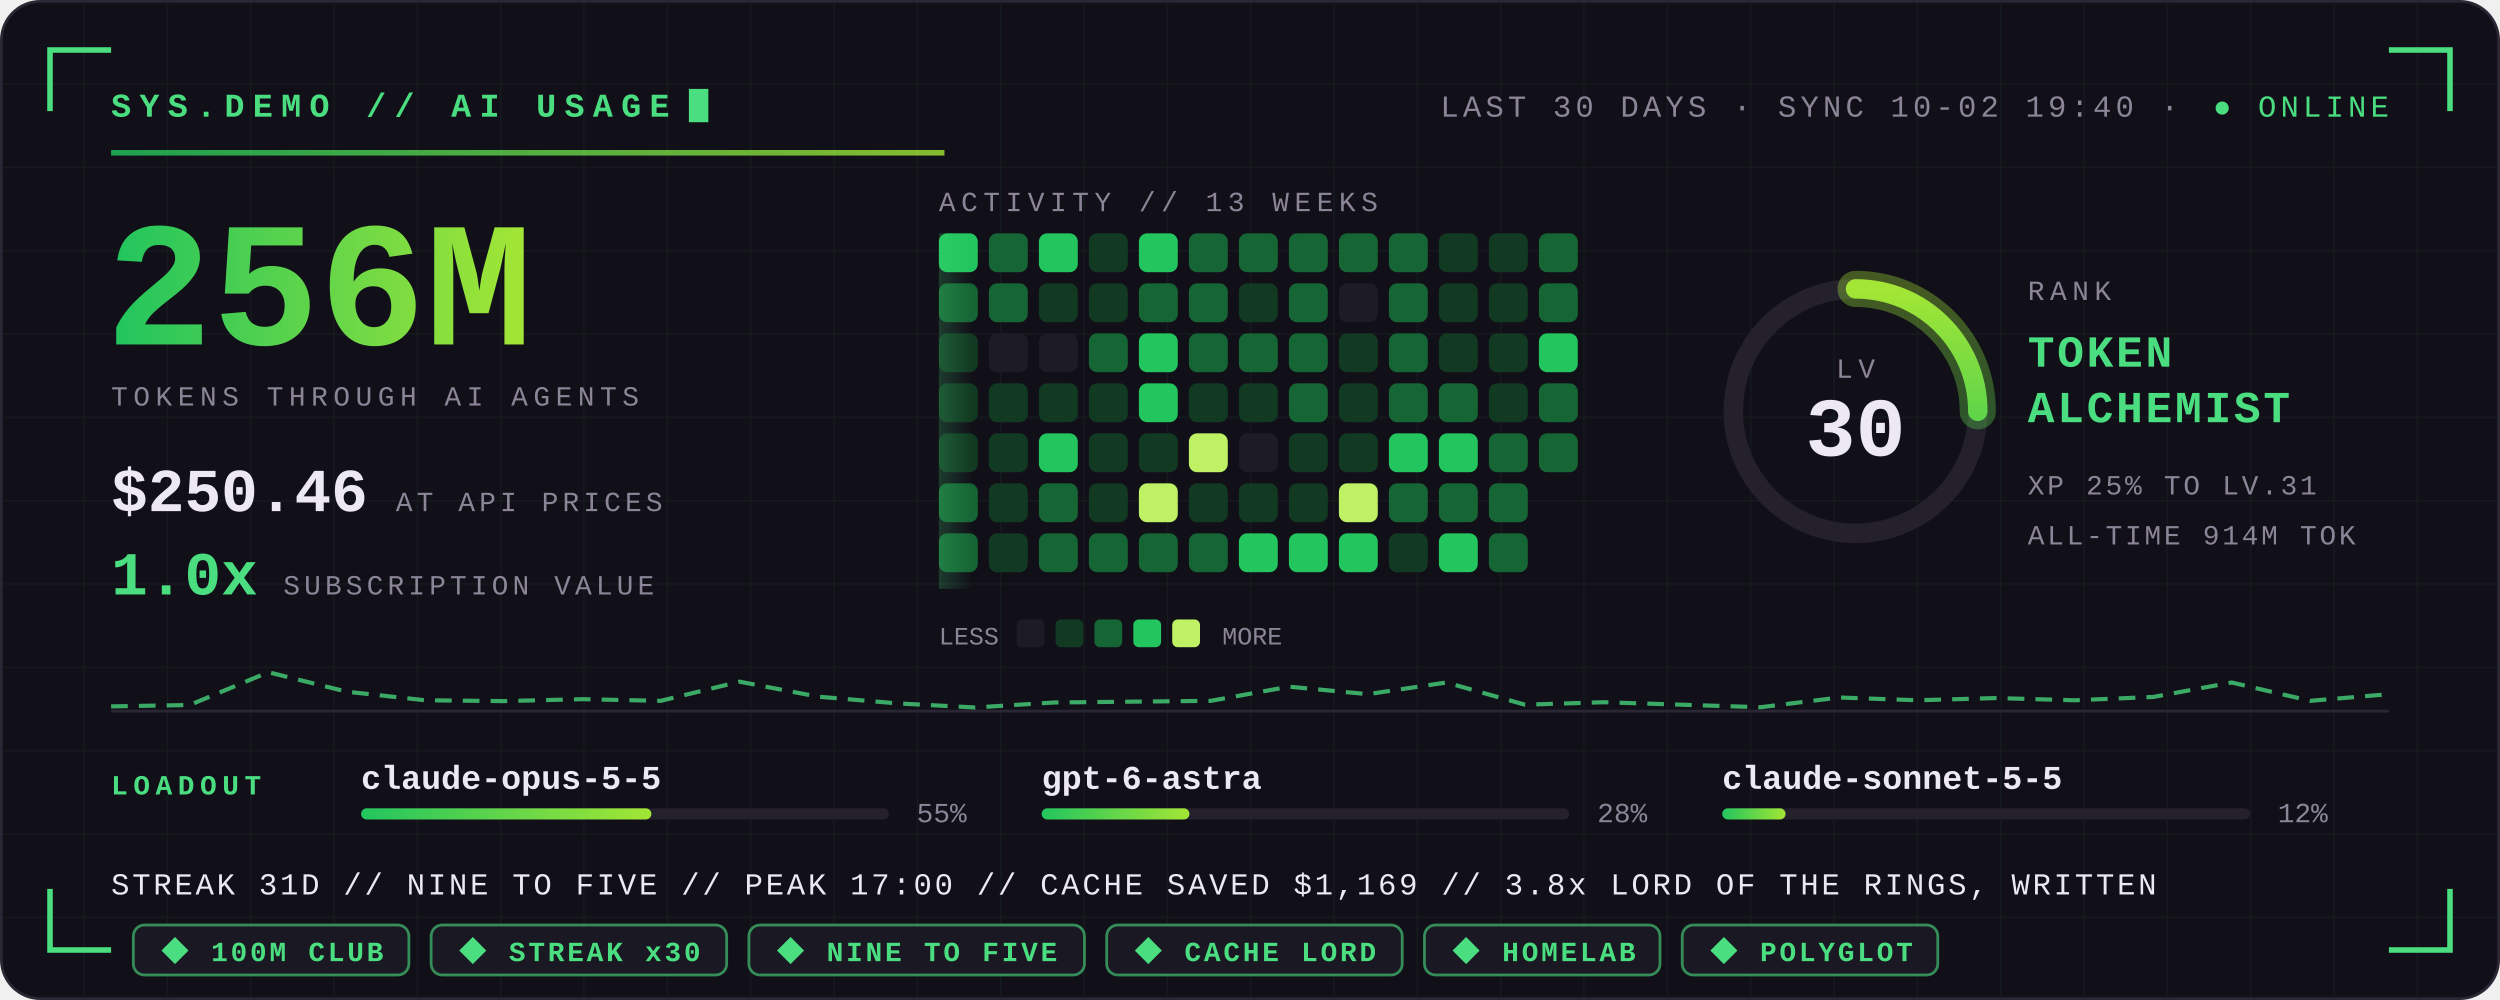
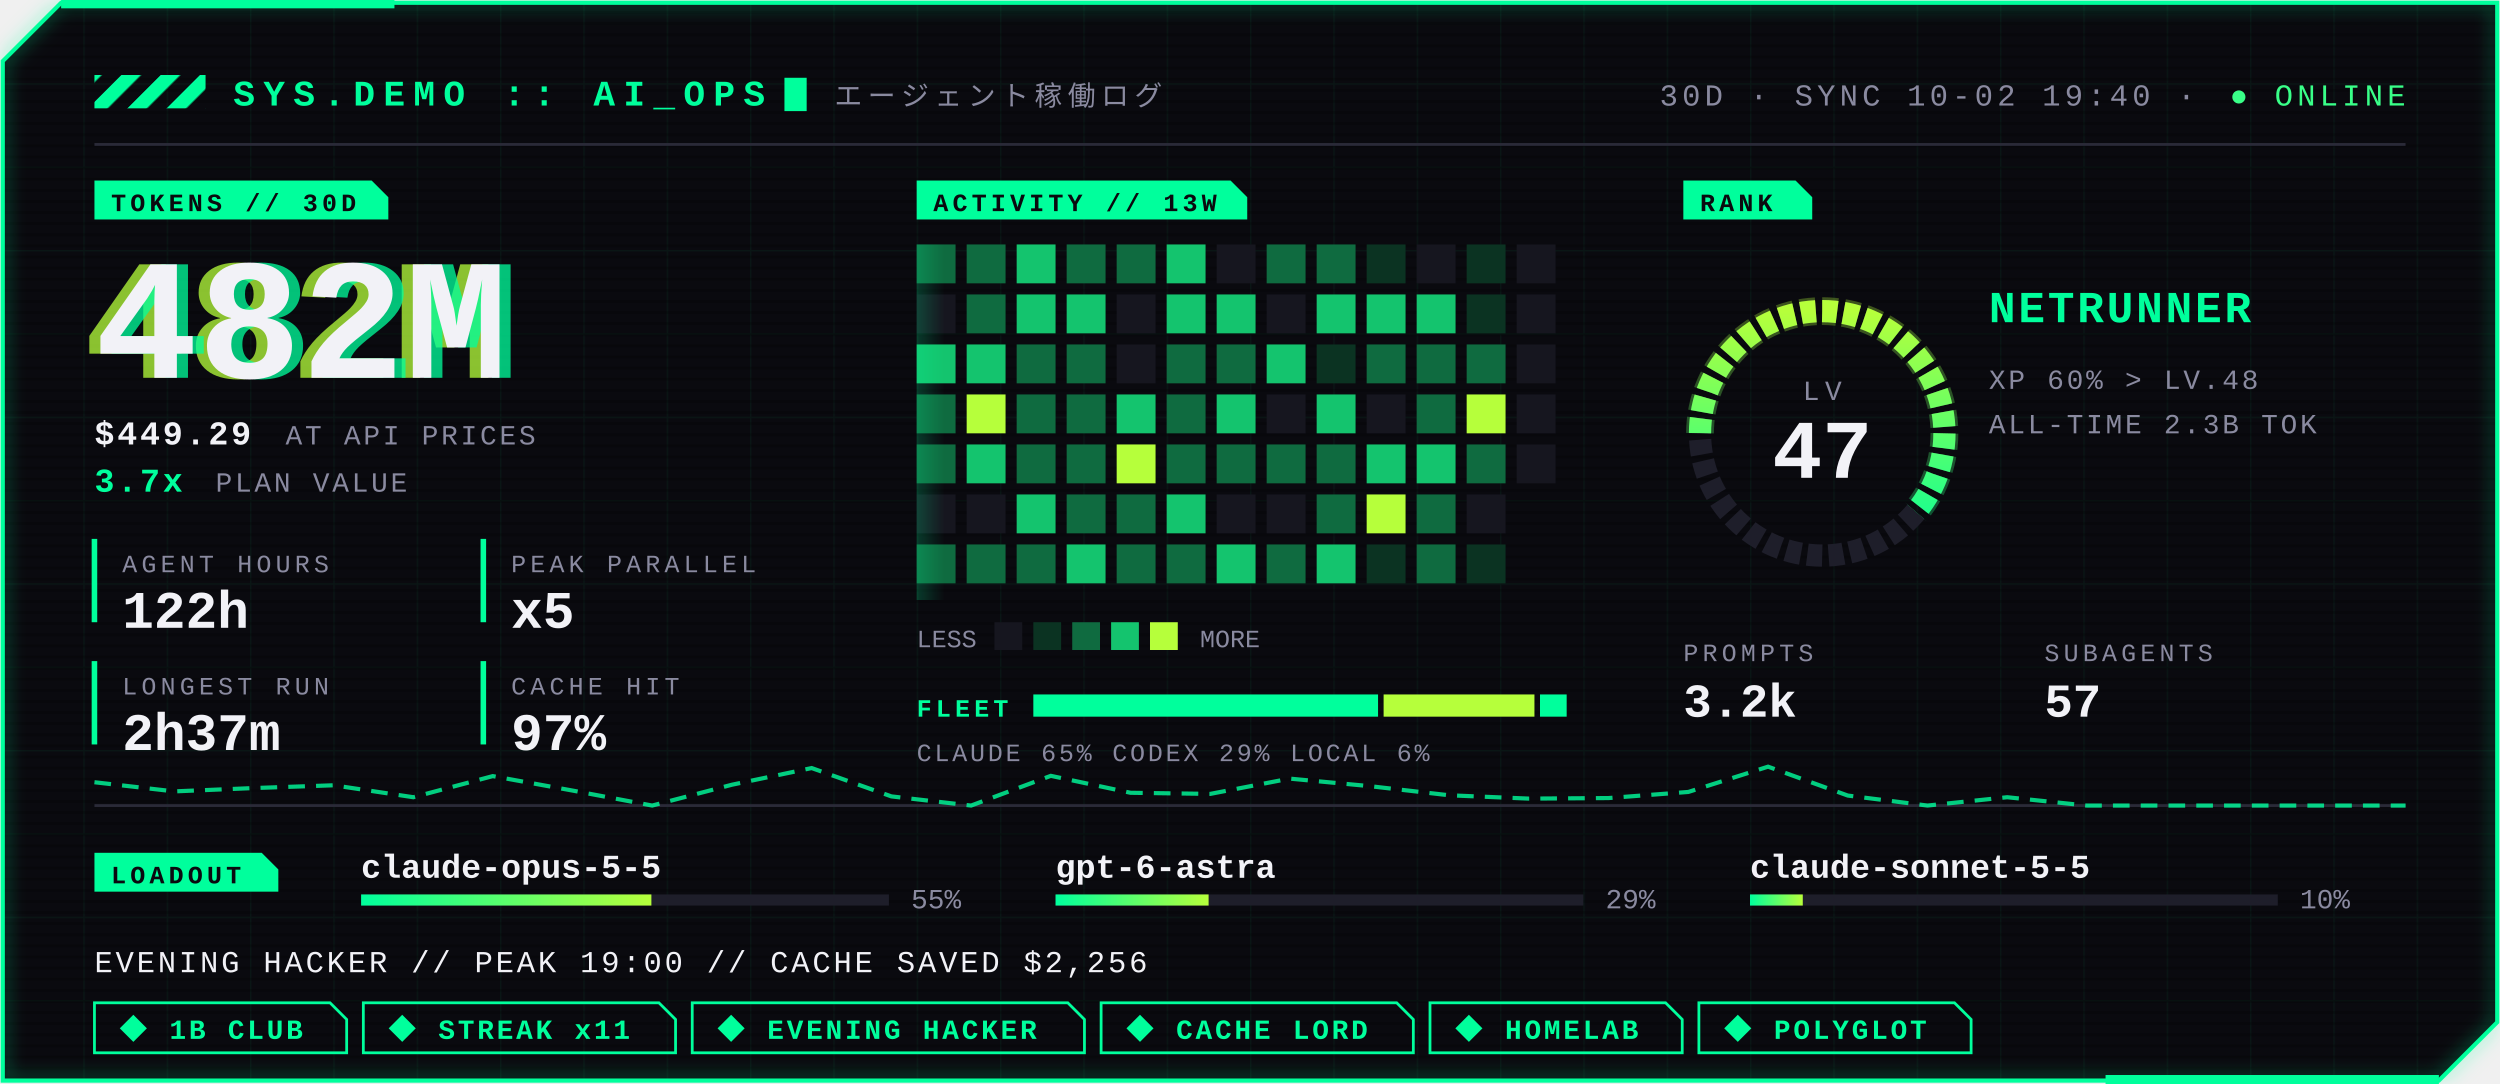
- <svg xmlns="http://www.w3.org/2000/svg" width="900" height="360" viewBox="0 0 900 360" role="img" aria-label="SYS.DEMO // AI USAGE · LAST 30 DAYS · 256M tokens">
-   <style>text{font-family:'JetBrains Mono','Fira Code','SF Mono',Menlo,Consolas,'Liberation Mono','Noto Sans Mono CJK TC',monospace}.sc{animation:sc 5s linear infinite}@keyframes sc{0%{transform:translateX(0)}100%{transform:translateX(250px)}}.rg{animation:rg 3s ease-in-out infinite}@keyframes rg{50%{opacity:.15}}.pl{stroke-dasharray:6 4;animation:pl 2s linear infinite}@keyframes pl{to{stroke-dashoffset:-20}}.on{animation:on 1.6s steps(2) infinite}@keyframes on{50%{opacity:.25}}.cu{animation:cu 1s steps(2) infinite}@keyframes cu{50%{opacity:0}}@media (prefers-reduced-motion:reduce){.sc,.rg,.pl,.on,.cu{animation:none}}</style>
+ <svg xmlns="http://www.w3.org/2000/svg" width="900" height="390" viewBox="0 0 900 390" role="img" aria-label="SYS.DEMO :: AI_OPS · 30D · 482M tokens · 121.8 agent hours">
+   <style>text{font-family:'JetBrains Mono','Fira Code','SF Mono',Menlo,Consolas,'Liberation Mono','Noto Sans Mono CJK TC',monospace}.sc{animation:sc 5s linear infinite}@keyframes sc{to{transform:translateX(250px)}}.rg{animation:rg 3s ease-in-out infinite}@keyframes rg{50%{opacity:.1}}.pl{stroke-dasharray:6 4;animation:pl 2s linear infinite}@keyframes pl{to{stroke-dashoffset:-20}}.on{animation:on 1.6s steps(2) infinite}@keyframes on{50%{opacity:.25}}.cu{animation:cu 1s steps(2) infinite}@keyframes cu{50%{opacity:0}}.g1{animation:g1 3.7s steps(1) infinite}.g2{animation:g2 3.7s steps(1) infinite}@keyframes g1{0%,88%,100%{transform:none}90%{transform:translate(-5px,-2px)}93%{transform:translate(4px,1px)}}@keyframes g2{0%,88%,100%{transform:none}90%{transform:translate(5px,2px)}93%{transform:translate(-3px,-1px)}}@media (prefers-reduced-motion:reduce){.sc,.rg,.pl,.on,.cu,.g1,.g2{animation:none}}</style>
  <defs>
    <linearGradient id="ac" x1="0" x2="1">
-       <stop offset="0" stop-color="#22c55e" />
-       <stop offset="1" stop-color="#a3e635" />
+       <stop offset="0" stop-color="#00ff9c" />
+       <stop offset="1" stop-color="#b6ff3b" />
    </linearGradient>
    <linearGradient id="sw" x1="0" x2="1">
-       <stop offset="0" stop-color="#4ade80" stop-opacity="0" />
-       <stop offset=".5" stop-color="#4ade80" stop-opacity=".35" />
-       <stop offset="1" stop-color="#4ade80" stop-opacity="0" />
+       <stop offset="0" stop-color="#00ff9c" stop-opacity="0" />
+       <stop offset=".5" stop-color="#00ff9c" stop-opacity=".4" />
+       <stop offset="1" stop-color="#00ff9c" stop-opacity="0" />
    </linearGradient>
    <pattern id="gd" width="30" height="30" patternUnits="userSpaceOnUse">
-       <path d="M30 0H0V30" fill="none" stroke="#4ade80" stroke-opacity=".055" />
+       <path d="M30 0H0V30" fill="none" stroke="#00ff9c" stroke-opacity=".05" />
    </pattern>
+     <pattern id="sl" width="4" height="4" patternUnits="userSpaceOnUse">
+       <rect width="4" height="1" fill="#000" opacity=".22" />
+     </pattern>
+     <pattern id="hz" width="10" height="10" patternUnits="userSpaceOnUse" patternTransform="rotate(45)">
+       <rect width="5" height="10" fill="#00ff9c" />
+     </pattern>
+     <filter id="gw" x="-20%" y="-20%" width="140%" height="140%">
+       <feGaussianBlur stdDeviation="3" />
+     </filter>
    <clipPath id="hm">
-       <rect x="338" y="84" width="236" height="128" />
+       <rect x="330" y="88" width="236" height="128" />
+     </clipPath>
+     <clipPath id="fr">
+       <path d="M22 1H899 V368 L878 389 H1 V22 Z" />
    </clipPath>
  </defs>
-   <rect x=".5" y=".5" width="899" height="359" rx="14" fill="#111018" stroke="#2a2633" />
-   <rect x="1" y="1" width="898" height="358" rx="14" fill="url(#gd)" />
-   <path d="M18 40V18H40" fill="none" stroke="#4ade80" stroke-width="2" />
-   <path d="M882 40V18H860" fill="none" stroke="#4ade80" stroke-width="2" />
-   <path d="M18 320V342H40" fill="none" stroke="#4ade80" stroke-width="2" />
-   <path d="M882 320V342H860" fill="none" stroke="#4ade80" stroke-width="2" />
-   <text x="40" y="42" font-size="12" fill="#4ade80" text-anchor="start" font-weight="700" letter-spacing="3">SYS.DEMO // AI USAGE</text>
-   <rect class="cu" x="248.0" y="32" width="7" height="12" fill="#4ade80" />
+   <path d="M22 1H899 V368 L878 389 H1 V22 Z" fill="#0a0a0f" />
+   <g clip-path="url(#fr)">
+     <rect width="900" height="390" fill="url(#gd)" />
+     <rect width="900" height="390" fill="url(#sl)" />
+   </g>
+   <path d="M22 1H899 V368 L878 389 H1 V22 Z" fill="none" stroke="#00ff9c" stroke-width="2" opacity=".55" filter="url(#gw)" />
+   <path d="M22 1H899 V368 L878 389 H1 V22 Z" fill="none" stroke="#00ff9c" stroke-width="1.5" />
+   <path d="M22 1H142" stroke="#00ff9c" stroke-width="4" />
+   <path d="M758 389H878" stroke="#00ff9c" stroke-width="4" />
+   <rect x="34" y="27" width="40" height="12" fill="url(#hz)" />
+   <text x="84" y="38" font-size="13" fill="#00ff9c" text-anchor="start" font-weight="800" letter-spacing="3">SYS.DEMO :: AI_OPS</text>
+   <rect class="cu" x="282.4" y="28" width="8" height="12" fill="#00ff9c" />
+   <text x="300.4" y="38" font-size="10" fill="#8a8aa0" text-anchor="start" font-weight="400" letter-spacing="2">エージェント稼働ログ</text>
  <g class="on">
-     <text x="860" y="42" font-size="11" fill="#4ade80" text-anchor="end" font-weight="400" letter-spacing="1.5">● ONLINE</text>
-   </g>
-   <text x="784.4" y="42" font-size="11" fill="#8b8597" text-anchor="end" font-weight="400" letter-spacing="1.5">LAST 30 DAYS · SYNC 10-02 19:40 ·</text>
-   <rect x="40" y="54" width="300" height="2" fill="url(#ac)" opacity=".8" />
-   <text x="38" y="124" font-size="64" font-weight="800" fill="url(#ac)">256M</text>
-   <text x="40" y="146" font-size="10" fill="#8b8597" text-anchor="start" font-weight="400" letter-spacing="2">TOKENS THROUGH AI AGENTS</text>
-   <text x="40" y="184" font-size="22" fill="#ece8f4" text-anchor="start" font-weight="700">$250.46</text>
-   <text x="142.5" y="184" font-size="10" fill="#8b8597" text-anchor="start" font-weight="400" letter-spacing="1.5">AT API PRICES</text>
-   <text x="40" y="214" font-size="22" fill="#4ade80" text-anchor="start" font-weight="700">1.0x</text>
-   <text x="102.0" y="214" font-size="10" fill="#8b8597" text-anchor="start" font-weight="400" letter-spacing="1.5">SUBSCRIPTION VALUE</text>
-   <text x="338" y="76" font-size="10" fill="#8b8597" text-anchor="start" font-weight="400" letter-spacing="2">ACTIVITY // 13 WEEKS</text>
-   <rect x="338" y="84" width="14" height="14" rx="3" fill="#22c55e" />
-   <rect x="338" y="102" width="14" height="14" rx="3" fill="#166534" />
-   <rect x="338" y="120" width="14" height="14" rx="3" fill="#123a22" />
-   <rect x="338" y="138" width="14" height="14" rx="3" fill="#123a22" />
-   <rect x="338" y="156" width="14" height="14" rx="3" fill="#123a22" />
-   <rect x="338" y="174" width="14" height="14" rx="3" fill="#166534" />
-   <rect x="338" y="192" width="14" height="14" rx="3" fill="#166534" />
-   <rect x="356" y="84" width="14" height="14" rx="3" fill="#166534" />
-   <rect x="356" y="102" width="14" height="14" rx="3" fill="#166534" />
-   <rect x="356" y="120" width="14" height="14" rx="3" fill="#1d1b25" />
-   <rect x="356" y="138" width="14" height="14" rx="3" fill="#123a22" />
-   <rect x="356" y="156" width="14" height="14" rx="3" fill="#123a22" />
-   <rect x="356" y="174" width="14" height="14" rx="3" fill="#123a22" />
-   <rect x="356" y="192" width="14" height="14" rx="3" fill="#123a22" />
-   <rect x="374" y="84" width="14" height="14" rx="3" fill="#22c55e" />
-   <rect x="374" y="102" width="14" height="14" rx="3" fill="#123a22" />
-   <rect x="374" y="120" width="14" height="14" rx="3" fill="#1d1b25" />
-   <rect x="374" y="138" width="14" height="14" rx="3" fill="#123a22" />
-   <rect x="374" y="156" width="14" height="14" rx="3" fill="#22c55e" />
-   <rect x="374" y="174" width="14" height="14" rx="3" fill="#166534" />
-   <rect x="374" y="192" width="14" height="14" rx="3" fill="#166534" />
-   <rect x="392" y="84" width="14" height="14" rx="3" fill="#123a22" />
-   <rect x="392" y="102" width="14" height="14" rx="3" fill="#123a22" />
-   <rect x="392" y="120" width="14" height="14" rx="3" fill="#166534" />
-   <rect x="392" y="138" width="14" height="14" rx="3" fill="#123a22" />
-   <rect x="392" y="156" width="14" height="14" rx="3" fill="#123a22" />
-   <rect x="392" y="174" width="14" height="14" rx="3" fill="#123a22" />
-   <rect x="392" y="192" width="14" height="14" rx="3" fill="#166534" />
-   <rect x="410" y="84" width="14" height="14" rx="3" fill="#22c55e" />
-   <rect x="410" y="102" width="14" height="14" rx="3" fill="#166534" />
-   <rect x="410" y="120" width="14" height="14" rx="3" fill="#22c55e" />
-   <rect x="410" y="138" width="14" height="14" rx="3" fill="#22c55e" />
-   <rect x="410" y="156" width="14" height="14" rx="3" fill="#123a22" />
-   <rect x="410" y="174" width="14" height="14" rx="3" fill="#bef264" />
-   <rect x="410" y="192" width="14" height="14" rx="3" fill="#166534" />
-   <rect x="428" y="84" width="14" height="14" rx="3" fill="#166534" />
-   <rect x="428" y="102" width="14" height="14" rx="3" fill="#166534" />
-   <rect x="428" y="120" width="14" height="14" rx="3" fill="#166534" />
-   <rect x="428" y="138" width="14" height="14" rx="3" fill="#123a22" />
-   <rect x="428" y="156" width="14" height="14" rx="3" fill="#bef264" />
-   <rect x="428" y="174" width="14" height="14" rx="3" fill="#123a22" />
-   <rect x="428" y="192" width="14" height="14" rx="3" fill="#166534" />
-   <rect x="446" y="84" width="14" height="14" rx="3" fill="#166534" />
-   <rect x="446" y="102" width="14" height="14" rx="3" fill="#123a22" />
-   <rect x="446" y="120" width="14" height="14" rx="3" fill="#166534" />
-   <rect x="446" y="138" width="14" height="14" rx="3" fill="#123a22" />
-   <rect x="446" y="156" width="14" height="14" rx="3" fill="#1d1b25" />
-   <rect x="446" y="174" width="14" height="14" rx="3" fill="#123a22" />
-   <rect x="446" y="192" width="14" height="14" rx="3" fill="#22c55e" />
-   <rect x="464" y="84" width="14" height="14" rx="3" fill="#166534" />
-   <rect x="464" y="102" width="14" height="14" rx="3" fill="#166534" />
-   <rect x="464" y="120" width="14" height="14" rx="3" fill="#166534" />
-   <rect x="464" y="138" width="14" height="14" rx="3" fill="#166534" />
-   <rect x="464" y="156" width="14" height="14" rx="3" fill="#123a22" />
-   <rect x="464" y="174" width="14" height="14" rx="3" fill="#123a22" />
-   <rect x="464" y="192" width="14" height="14" rx="3" fill="#22c55e" />
-   <rect x="482" y="84" width="14" height="14" rx="3" fill="#166534" />
-   <rect x="482" y="102" width="14" height="14" rx="3" fill="#1d1b25" />
-   <rect x="482" y="120" width="14" height="14" rx="3" fill="#123a22" />
-   <rect x="482" y="138" width="14" height="14" rx="3" fill="#123a22" />
-   <rect x="482" y="156" width="14" height="14" rx="3" fill="#123a22" />
-   <rect x="482" y="174" width="14" height="14" rx="3" fill="#bef264" />
-   <rect x="482" y="192" width="14" height="14" rx="3" fill="#22c55e" />
-   <rect x="500" y="84" width="14" height="14" rx="3" fill="#166534" />
-   <rect x="500" y="102" width="14" height="14" rx="3" fill="#166534" />
-   <rect x="500" y="120" width="14" height="14" rx="3" fill="#166534" />
-   <rect x="500" y="138" width="14" height="14" rx="3" fill="#166534" />
-   <rect x="500" y="156" width="14" height="14" rx="3" fill="#22c55e" />
-   <rect x="500" y="174" width="14" height="14" rx="3" fill="#166534" />
-   <rect x="500" y="192" width="14" height="14" rx="3" fill="#123a22" />
-   <rect x="518" y="84" width="14" height="14" rx="3" fill="#123a22" />
-   <rect x="518" y="102" width="14" height="14" rx="3" fill="#123a22" />
-   <rect x="518" y="120" width="14" height="14" rx="3" fill="#123a22" />
-   <rect x="518" y="138" width="14" height="14" rx="3" fill="#166534" />
-   <rect x="518" y="156" width="14" height="14" rx="3" fill="#22c55e" />
-   <rect x="518" y="174" width="14" height="14" rx="3" fill="#166534" />
-   <rect x="518" y="192" width="14" height="14" rx="3" fill="#22c55e" />
-   <rect x="536" y="84" width="14" height="14" rx="3" fill="#123a22" />
-   <rect x="536" y="102" width="14" height="14" rx="3" fill="#123a22" />
-   <rect x="536" y="120" width="14" height="14" rx="3" fill="#123a22" />
-   <rect x="536" y="138" width="14" height="14" rx="3" fill="#123a22" />
-   <rect x="536" y="156" width="14" height="14" rx="3" fill="#166534" />
-   <rect x="536" y="174" width="14" height="14" rx="3" fill="#166534" />
-   <rect x="536" y="192" width="14" height="14" rx="3" fill="#166534" />
-   <rect x="554" y="84" width="14" height="14" rx="3" fill="#166534" />
-   <rect x="554" y="102" width="14" height="14" rx="3" fill="#166534" />
-   <rect x="554" y="120" width="14" height="14" rx="3" fill="#22c55e" />
-   <rect x="554" y="138" width="14" height="14" rx="3" fill="#166534" />
-   <rect x="554" y="156" width="14" height="14" rx="3" fill="#166534" />
+     <text x="866" y="38" font-size="11" fill="#39ff88" text-anchor="end" font-weight="400" letter-spacing="1.5">● ONLINE</text>
+   </g>
+   <text x="790.4" y="38" font-size="11" fill="#8a8aa0" text-anchor="end" font-weight="400" letter-spacing="1.5">30D · SYNC 10-02 19:40 ·</text>
+   <path d="M34 52H866" stroke="#2a2a38" />
+   <path d="M34.0 65.0h99.8l6 6v8h-105.8z" fill="#00ff9c" />
+   <text x="40" y="76" font-size="9" fill="#0a0a0f" text-anchor="start" font-weight="800" letter-spacing="1.5">TOKENS // 30D</text>
+   <text class="g1" x="30" y="136" font-size="62" font-weight="800" fill="#b6ff3b" opacity=".75">482M</text>
+   <text class="g2" x="38" y="136" font-size="62" font-weight="800" fill="#00ff9c" opacity=".75">482M</text>
+   <text x="34" y="136" font-size="62" font-weight="800" fill="#f2f2f7">482M</text>
+   <text x="34" y="160" font-size="12" fill="#f2f2f7" text-anchor="start" font-weight="700" letter-spacing="1">$449.29</text>
+   <text x="102.8" y="160" font-size="10" fill="#8a8aa0" text-anchor="start" font-weight="400" letter-spacing="1">AT API PRICES</text>
+   <text x="34" y="177" font-size="12" fill="#00ff9c" text-anchor="start" font-weight="800" letter-spacing="1">3.7x</text>
+   <text x="77.6" y="177" font-size="10" fill="#8a8aa0" text-anchor="start" font-weight="400" letter-spacing="1">PLAN VALUE</text>
+   <path d="M34 194v30" stroke="#00ff9c" stroke-width="2" />
+   <text x="44" y="206" font-size="9" fill="#8a8aa0" text-anchor="start" font-weight="400" letter-spacing="1.5">AGENT HOURS</text>
+   <text x="44" y="226" font-size="19" fill="#f2f2f7" text-anchor="start" font-weight="800">122h</text>
+   <path d="M174 194v30" stroke="#00ff9c" stroke-width="2" />
+   <text x="184" y="206" font-size="9" fill="#8a8aa0" text-anchor="start" font-weight="400" letter-spacing="1.5">PEAK PARALLEL</text>
+   <text x="184" y="226" font-size="19" fill="#f2f2f7" text-anchor="start" font-weight="800">x5</text>
+   <path d="M34 238v30" stroke="#00ff9c" stroke-width="2" />
+   <text x="44" y="250" font-size="9" fill="#8a8aa0" text-anchor="start" font-weight="400" letter-spacing="1.5">LONGEST RUN</text>
+   <text x="44" y="270" font-size="19" fill="#f2f2f7" text-anchor="start" font-weight="800">2h37m</text>
+   <path d="M174 238v30" stroke="#00ff9c" stroke-width="2" />
+   <text x="184" y="250" font-size="9" fill="#8a8aa0" text-anchor="start" font-weight="400" letter-spacing="1.5">CACHE HIT</text>
+   <text x="184" y="270" font-size="19" fill="#f2f2f7" text-anchor="start" font-weight="800">97%</text>
+   <path d="M330.0 65.0h113.0l6 6v8h-119.0z" fill="#00ff9c" />
+   <text x="336" y="76" font-size="9" fill="#0a0a0f" text-anchor="start" font-weight="800" letter-spacing="1.5">ACTIVITY // 13W</text>
+   <rect x="330" y="88" width="14" height="14" fill="#0f6b40" />
+   <rect x="330" y="106" width="14" height="14" fill="#16161f" />
+   <rect x="330" y="124" width="14" height="14" fill="#14c46e" />
+   <rect x="330" y="142" width="14" height="14" fill="#0f6b40" />
+   <rect x="330" y="160" width="14" height="14" fill="#0f6b40" />
+   <rect x="330" y="178" width="14" height="14" fill="#16161f" />
+   <rect x="330" y="196" width="14" height="14" fill="#0f6b40" />
+   <rect x="348" y="88" width="14" height="14" fill="#0f6b40" />
+   <rect x="348" y="106" width="14" height="14" fill="#0f6b40" />
+   <rect x="348" y="124" width="14" height="14" fill="#14c46e" />
+   <rect x="348" y="142" width="14" height="14" fill="#b6ff3b" />
+   <rect x="348" y="160" width="14" height="14" fill="#14c46e" />
+   <rect x="348" y="178" width="14" height="14" fill="#16161f" />
+   <rect x="348" y="196" width="14" height="14" fill="#0f6b40" />
+   <rect x="366" y="88" width="14" height="14" fill="#14c46e" />
+   <rect x="366" y="106" width="14" height="14" fill="#14c46e" />
+   <rect x="366" y="124" width="14" height="14" fill="#0f6b40" />
+   <rect x="366" y="142" width="14" height="14" fill="#0f6b40" />
+   <rect x="366" y="160" width="14" height="14" fill="#0f6b40" />
+   <rect x="366" y="178" width="14" height="14" fill="#14c46e" />
+   <rect x="366" y="196" width="14" height="14" fill="#0f6b40" />
+   <rect x="384" y="88" width="14" height="14" fill="#0f6b40" />
+   <rect x="384" y="106" width="14" height="14" fill="#14c46e" />
+   <rect x="384" y="124" width="14" height="14" fill="#0f6b40" />
+   <rect x="384" y="142" width="14" height="14" fill="#0f6b40" />
+   <rect x="384" y="160" width="14" height="14" fill="#0f6b40" />
+   <rect x="384" y="178" width="14" height="14" fill="#0f6b40" />
+   <rect x="384" y="196" width="14" height="14" fill="#14c46e" />
+   <rect x="402" y="88" width="14" height="14" fill="#0f6b40" />
+   <rect x="402" y="106" width="14" height="14" fill="#16161f" />
+   <rect x="402" y="124" width="14" height="14" fill="#16161f" />
+   <rect x="402" y="142" width="14" height="14" fill="#14c46e" />
+   <rect x="402" y="160" width="14" height="14" fill="#b6ff3b" />
+   <rect x="402" y="178" width="14" height="14" fill="#0f6b40" />
+   <rect x="402" y="196" width="14" height="14" fill="#0f6b40" />
+   <rect x="420" y="88" width="14" height="14" fill="#14c46e" />
+   <rect x="420" y="106" width="14" height="14" fill="#14c46e" />
+   <rect x="420" y="124" width="14" height="14" fill="#0f6b40" />
+   <rect x="420" y="142" width="14" height="14" fill="#0f6b40" />
+   <rect x="420" y="160" width="14" height="14" fill="#0f6b40" />
+   <rect x="420" y="178" width="14" height="14" fill="#14c46e" />
+   <rect x="420" y="196" width="14" height="14" fill="#0f6b40" />
+   <rect x="438" y="88" width="14" height="14" fill="#16161f" />
+   <rect x="438" y="106" width="14" height="14" fill="#14c46e" />
+   <rect x="438" y="124" width="14" height="14" fill="#0f6b40" />
+   <rect x="438" y="142" width="14" height="14" fill="#14c46e" />
+   <rect x="438" y="160" width="14" height="14" fill="#0f6b40" />
+   <rect x="438" y="178" width="14" height="14" fill="#16161f" />
+   <rect x="438" y="196" width="14" height="14" fill="#14c46e" />
+   <rect x="456" y="88" width="14" height="14" fill="#0f6b40" />
+   <rect x="456" y="106" width="14" height="14" fill="#16161f" />
+   <rect x="456" y="124" width="14" height="14" fill="#14c46e" />
+   <rect x="456" y="142" width="14" height="14" fill="#16161f" />
+   <rect x="456" y="160" width="14" height="14" fill="#0f6b40" />
+   <rect x="456" y="178" width="14" height="14" fill="#16161f" />
+   <rect x="456" y="196" width="14" height="14" fill="#0f6b40" />
+   <rect x="474" y="88" width="14" height="14" fill="#0f6b40" />
+   <rect x="474" y="106" width="14" height="14" fill="#14c46e" />
+   <rect x="474" y="124" width="14" height="14" fill="#0b3322" />
+   <rect x="474" y="142" width="14" height="14" fill="#14c46e" />
+   <rect x="474" y="160" width="14" height="14" fill="#0f6b40" />
+   <rect x="474" y="178" width="14" height="14" fill="#0f6b40" />
+   <rect x="474" y="196" width="14" height="14" fill="#14c46e" />
+   <rect x="492" y="88" width="14" height="14" fill="#0b3322" />
+   <rect x="492" y="106" width="14" height="14" fill="#14c46e" />
+   <rect x="492" y="124" width="14" height="14" fill="#0f6b40" />
+   <rect x="492" y="142" width="14" height="14" fill="#16161f" />
+   <rect x="492" y="160" width="14" height="14" fill="#14c46e" />
+   <rect x="492" y="178" width="14" height="14" fill="#b6ff3b" />
+   <rect x="492" y="196" width="14" height="14" fill="#0b3322" />
+   <rect x="510" y="88" width="14" height="14" fill="#16161f" />
+   <rect x="510" y="106" width="14" height="14" fill="#14c46e" />
+   <rect x="510" y="124" width="14" height="14" fill="#0f6b40" />
+   <rect x="510" y="142" width="14" height="14" fill="#0f6b40" />
+   <rect x="510" y="160" width="14" height="14" fill="#14c46e" />
+   <rect x="510" y="178" width="14" height="14" fill="#0f6b40" />
+   <rect x="510" y="196" width="14" height="14" fill="#0f6b40" />
+   <rect x="528" y="88" width="14" height="14" fill="#0b3322" />
+   <rect x="528" y="106" width="14" height="14" fill="#0b3322" />
+   <rect x="528" y="124" width="14" height="14" fill="#0f6b40" />
+   <rect x="528" y="142" width="14" height="14" fill="#b6ff3b" />
+   <rect x="528" y="160" width="14" height="14" fill="#0f6b40" />
+   <rect x="528" y="178" width="14" height="14" fill="#16161f" />
+   <rect x="528" y="196" width="14" height="14" fill="#0b3322" />
+   <rect x="546" y="88" width="14" height="14" fill="#16161f" />
+   <rect x="546" y="106" width="14" height="14" fill="#16161f" />
+   <rect x="546" y="124" width="14" height="14" fill="#16161f" />
+   <rect x="546" y="142" width="14" height="14" fill="#16161f" />
+   <rect x="546" y="160" width="14" height="14" fill="#16161f" />
  <g clip-path="url(#hm)">
-     <rect class="sc" x="310" y="84" width="40" height="128" fill="url(#sw)" />
-   </g>
-   <text x="338" y="232" font-size="9" fill="#8b8597" text-anchor="start" font-weight="400">LESS</text>
-   <rect x="366" y="223" width="10" height="10" rx="2" fill="#1d1b25" />
-   <rect x="380" y="223" width="10" height="10" rx="2" fill="#123a22" />
-   <rect x="394" y="223" width="10" height="10" rx="2" fill="#166534" />
-   <rect x="408" y="223" width="10" height="10" rx="2" fill="#22c55e" />
-   <rect x="422" y="223" width="10" height="10" rx="2" fill="#bef264" />
-   <text x="440" y="232" font-size="9" fill="#8b8597" text-anchor="start" font-weight="400">MORE</text>
-   <circle cx="668" cy="148" r="44" fill="none" stroke="#24212d" stroke-width="7" />
-   <circle cx="668" cy="148" r="44" fill="none" stroke="url(#ac)" stroke-linecap="round" stroke-dasharray="276.5" stroke-dashoffset="207.3" transform="rotate(-90 668 148)" stroke-width="7" />
-   <circle class="rg" cx="668" cy="148" r="44" fill="none" stroke="url(#ac)" stroke-linecap="round" stroke-dasharray="276.5" stroke-dashoffset="207.3" transform="rotate(-90 668 148)" stroke-width="13" opacity=".35" />
-   <text x="668" y="136" font-size="10" fill="#8b8597" text-anchor="middle" font-weight="400" letter-spacing="2">LV</text>
-   <text x="668" y="164" font-size="30" fill="#ece8f4" text-anchor="middle" font-weight="800">30</text>
-   <text x="730" y="108" font-size="10" fill="#8b8597" text-anchor="start" font-weight="400" letter-spacing="2">RANK</text>
-   <text x="730" y="132" font-size="16" fill="#4ade80" text-anchor="start" font-weight="800" letter-spacing="1">TOKEN</text>
-   <text x="730" y="152" font-size="16" fill="#4ade80" text-anchor="start" font-weight="800" letter-spacing="1">ALCHEMIST</text>
-   <text x="730" y="178" font-size="10" fill="#8b8597" text-anchor="start" font-weight="400" letter-spacing="1">XP 25% TO LV.31</text>
-   <text x="730" y="196" font-size="10" fill="#8b8597" text-anchor="start" font-weight="400" letter-spacing="1">ALL-TIME 914M TOK</text>
-   <line x1="40" y1="256" x2="860" y2="256" stroke="#2a2633" />
-   <polyline class="pl" points="40.0,254.3 68.3,253.8 96.6,242.0 124.8,249.0 153.1,252.1 181.4,252.4 209.7,251.7 237.9,252.3 266.2,245.4 294.5,250.8 322.8,253.2 351.0,254.7 379.3,252.9 407.6,252.6 435.9,252.3 464.1,247.2 492.4,249.9 520.7,245.7 549.0,253.7 577.2,252.8 605.5,253.7 633.8,254.6 662.1,251.1 690.3,252.1 718.6,251.3 746.9,252.1 775.2,250.9 803.4,245.7 831.7,252.3 860.0,249.9" fill="none" stroke="#4ade80" stroke-width="1.5" opacity=".75" />
-   <text x="40" y="286" font-size="10" fill="#4ade80" text-anchor="start" font-weight="700" letter-spacing="2">LOADOUT</text>
-   <text x="130" y="284" font-size="12" fill="#ece8f4" text-anchor="start" font-weight="700">claude-opus-5-5</text>
-   <rect x="130" y="291" width="190" height="4" rx="2" fill="#24212d" />
-   <rect x="130" y="291" width="104.5" height="4" rx="2" fill="url(#ac)" />
-   <text x="330" y="296" font-size="10" fill="#8b8597" text-anchor="start" font-weight="400">55%</text>
-   <text x="375" y="284" font-size="12" fill="#ece8f4" text-anchor="start" font-weight="700">gpt-6-astra</text>
-   <rect x="375" y="291" width="190" height="4" rx="2" fill="#24212d" />
-   <rect x="375" y="291" width="53.2" height="4" rx="2" fill="url(#ac)" />
-   <text x="575" y="296" font-size="10" fill="#8b8597" text-anchor="start" font-weight="400">28%</text>
-   <text x="620" y="284" font-size="12" fill="#ece8f4" text-anchor="start" font-weight="700">claude-sonnet-5-5</text>
-   <rect x="620" y="291" width="190" height="4" rx="2" fill="#24212d" />
-   <rect x="620" y="291" width="22.8" height="4" rx="2" fill="url(#ac)" />
-   <text x="820" y="296" font-size="10" fill="#8b8597" text-anchor="start" font-weight="400">12%</text>
-   <text x="40" y="322" font-size="11" fill="#ece8f4" text-anchor="start" font-weight="400" letter-spacing="1">STREAK 31D  //  NINE TO FIVE  //  PEAK 17:00  //  CACHE SAVED $1,169  //  3.8x LORD OF THE RINGS, WRITTEN</text>
-   <rect x="48.0" y="333" width="99.2" height="18" rx="4" fill="#1a1822" stroke="#4ade80" stroke-opacity=".6" />
-   <text x="58" y="346" font-size="10" fill="#4ade80" text-anchor="start" font-weight="700" letter-spacing="1">◆ 100M CLUB</text>
-   <rect x="155.2" y="333" width="106.4" height="18" rx="4" fill="#1a1822" stroke="#4ade80" stroke-opacity=".6" />
-   <text x="165.2" y="346" font-size="10" fill="#4ade80" text-anchor="start" font-weight="700" letter-spacing="1">◆ STREAK x30</text>
-   <rect x="269.6" y="333" width="120.8" height="18" rx="4" fill="#1a1822" stroke="#4ade80" stroke-opacity=".6" />
-   <text x="279.6" y="346" font-size="10" fill="#4ade80" text-anchor="start" font-weight="700" letter-spacing="1">◆ NINE TO FIVE</text>
-   <rect x="398.4" y="333" width="106.4" height="18" rx="4" fill="#1a1822" stroke="#4ade80" stroke-opacity=".6" />
-   <text x="408.4" y="346" font-size="10" fill="#4ade80" text-anchor="start" font-weight="700" letter-spacing="1">◆ CACHE LORD</text>
-   <rect x="512.8" y="333" width="84.8" height="18" rx="4" fill="#1a1822" stroke="#4ade80" stroke-opacity=".6" />
-   <text x="522.8" y="346" font-size="10" fill="#4ade80" text-anchor="start" font-weight="700" letter-spacing="1">◆ HOMELAB</text>
-   <rect x="605.6" y="333" width="92.0" height="18" rx="4" fill="#1a1822" stroke="#4ade80" stroke-opacity=".6" />
-   <text x="615.6" y="346" font-size="10" fill="#4ade80" text-anchor="start" font-weight="700" letter-spacing="1">◆ POLYGLOT</text>
+     <rect class="sc" x="300" y="88" width="40" height="128" fill="url(#sw)" />
+   </g>
+   <text x="330" y="233" font-size="9" fill="#8a8aa0" text-anchor="start" font-weight="400">LESS</text>
+   <rect x="358" y="224" width="10" height="10" fill="#16161f" />
+   <rect x="372" y="224" width="10" height="10" fill="#0b3322" />
+   <rect x="386" y="224" width="10" height="10" fill="#0f6b40" />
+   <rect x="400" y="224" width="10" height="10" fill="#14c46e" />
+   <rect x="414" y="224" width="10" height="10" fill="#b6ff3b" />
+   <text x="432" y="233" font-size="9" fill="#8a8aa0" text-anchor="start" font-weight="400">MORE</text>
+   <text x="330" y="258" font-size="9" fill="#00ff9c" text-anchor="start" font-weight="800" letter-spacing="1.5">FLEET</text>
+   <rect x="372.0" y="250" width="124.1" height="8" fill="#00ff9c" />
+   <rect x="498.1" y="250" width="54.3" height="8" fill="#b6ff3b" />
+   <rect x="554.4" y="250" width="9.6" height="8" fill="#00ff9c" />
+   <text x="330" y="274" font-size="9" fill="#8a8aa0" text-anchor="start" font-weight="400" letter-spacing="1">CLAUDE 65%  CODEX 29%  LOCAL 6%</text>
+   <path d="M606.0 65.0h40.4l6 6v8h-46.4z" fill="#00ff9c" />
+   <text x="612" y="76" font-size="9" fill="#0a0a0f" text-anchor="start" font-weight="800" letter-spacing="1.5">RANK</text>
+   <circle cx="656" cy="156" r="44" fill="none" stroke="#1e1e2a" stroke-width="8" stroke-dasharray="5.38 2.30" />
+   <g>
+     <mask id="xp">
+       <circle cx="656" cy="156" r="44" fill="none" stroke="#fff" stroke-width="10" stroke-dasharray="168.9 276.5" transform="rotate(-90 656 156)" />
+     </mask>
+     <circle cx="656" cy="156" r="44" fill="none" stroke="url(#ac)" stroke-dasharray="5.38 2.30" transform="rotate(-90 656 156)" stroke-width="8" mask="url(#xp)" />
+     <circle class="rg" cx="656" cy="156" r="44" fill="none" stroke="url(#ac)" stroke-dasharray="5.38 2.30" transform="rotate(-90 656 156)" stroke-width="14" opacity=".3" mask="url(#xp)" />
+   </g>
+   <text x="656" y="144" font-size="10" fill="#8a8aa0" text-anchor="middle" font-weight="400" letter-spacing="2">LV</text>
+   <text x="656" y="172" font-size="30" fill="#f2f2f7" text-anchor="middle" font-weight="800">47</text>
+   <text x="716" y="116" font-size="16" fill="#00ff9c" text-anchor="start" font-weight="800" letter-spacing="1">NETRUNNER</text>
+   <text x="716" y="140" font-size="10" fill="#8a8aa0" text-anchor="start" font-weight="400" letter-spacing="1">XP 60% &gt; LV.48</text>
+   <text x="716" y="156" font-size="10" fill="#8a8aa0" text-anchor="start" font-weight="400" letter-spacing="1">ALL-TIME 2.3B TOK</text>
+   <text x="606" y="238" font-size="9" fill="#8a8aa0" text-anchor="start" font-weight="400" letter-spacing="1.5">PROMPTS</text>
+   <text x="606" y="258" font-size="17" fill="#f2f2f7" text-anchor="start" font-weight="800">3.2k</text>
+   <text x="736" y="238" font-size="9" fill="#8a8aa0" text-anchor="start" font-weight="400" letter-spacing="1.5">SUBAGENTS</text>
+   <text x="736" y="258" font-size="17" fill="#f2f2f7" text-anchor="start" font-weight="800">57</text>
+   <line x1="34" y1="290" x2="866" y2="290" stroke="#2a2a38" />
+   <polyline class="pl" points="34.0,281.6 62.7,284.9 91.4,283.7 120.1,282.7 148.8,287.0 177.4,279.4 206.1,284.6 234.8,290.0 263.5,282.5 292.2,276.5 320.9,286.7 349.6,290.0 378.3,279.3 407.0,285.4 435.7,285.8 464.3,280.3 493.0,283.0 521.7,286.3 550.4,287.5 579.1,287.3 607.8,285.1 636.5,276.0 665.2,286.4 693.9,290.0 722.6,287.0 751.2,290.0 779.9,290.0 808.6,290.0 837.3,290.0 866.0,290.0" fill="none" stroke="#00ff9c" stroke-width="1.5" opacity=".8" />
+   <path d="M34.0 307.0h60.2l6 6v8h-66.2z" fill="#00ff9c" />
+   <text x="40" y="318" font-size="9" fill="#0a0a0f" text-anchor="start" font-weight="800" letter-spacing="1.5">LOADOUT</text>
+   <text x="130" y="316" font-size="12" fill="#f2f2f7" text-anchor="start" font-weight="700">claude-opus-5-5</text>
+   <rect x="130" y="322" width="190" height="4" fill="#1e1e2a" />
+   <rect x="130" y="322" width="104.5" height="4" fill="url(#ac)" />
+   <text x="328" y="327" font-size="10" fill="#8a8aa0" text-anchor="start" font-weight="400">55%</text>
+   <text x="380" y="316" font-size="12" fill="#f2f2f7" text-anchor="start" font-weight="700">gpt-6-astra</text>
+   <rect x="380" y="322" width="190" height="4" fill="#1e1e2a" />
+   <rect x="380" y="322" width="55.1" height="4" fill="url(#ac)" />
+   <text x="578" y="327" font-size="10" fill="#8a8aa0" text-anchor="start" font-weight="400">29%</text>
+   <text x="630" y="316" font-size="12" fill="#f2f2f7" text-anchor="start" font-weight="700">claude-sonnet-5-5</text>
+   <rect x="630" y="322" width="190" height="4" fill="#1e1e2a" />
+   <rect x="630" y="322" width="19.0" height="4" fill="url(#ac)" />
+   <text x="828" y="327" font-size="10" fill="#8a8aa0" text-anchor="start" font-weight="400">10%</text>
+   <text x="34" y="350" font-size="11" fill="#f2f2f7" text-anchor="start" font-weight="400" letter-spacing="1">EVENING HACKER  //  PEAK 19:00  //  CACHE SAVED $2,256</text>
+   <path d="M34.0 361h84.8l6 6v12h-90.8z" fill="none" stroke="#00ff9c" />
+   <text x="43" y="374" font-size="10" fill="#00ff9c" text-anchor="start" font-weight="700" letter-spacing="1">◆ 1B CLUB</text>
+   <path d="M130.8 361h106.4l6 6v12h-112.4z" fill="none" stroke="#00ff9c" />
+   <text x="139.8" y="374" font-size="10" fill="#00ff9c" text-anchor="start" font-weight="700" letter-spacing="1">◆ STREAK x11</text>
+   <path d="M249.2 361h135.2l6 6v12h-141.2z" fill="none" stroke="#00ff9c" />
+   <text x="258.2" y="374" font-size="10" fill="#00ff9c" text-anchor="start" font-weight="700" letter-spacing="1">◆ EVENING HACKER</text>
+   <path d="M396.4 361h106.4l6 6v12h-112.4z" fill="none" stroke="#00ff9c" />
+   <text x="405.4" y="374" font-size="10" fill="#00ff9c" text-anchor="start" font-weight="700" letter-spacing="1">◆ CACHE LORD</text>
+   <path d="M514.8 361h84.8l6 6v12h-90.8z" fill="none" stroke="#00ff9c" />
+   <text x="523.8" y="374" font-size="10" fill="#00ff9c" text-anchor="start" font-weight="700" letter-spacing="1">◆ HOMELAB</text>
+   <path d="M611.6 361h92.0l6 6v12h-98.0z" fill="none" stroke="#00ff9c" />
+   <text x="620.6" y="374" font-size="10" fill="#00ff9c" text-anchor="start" font-weight="700" letter-spacing="1">◆ POLYGLOT</text>
</svg>
